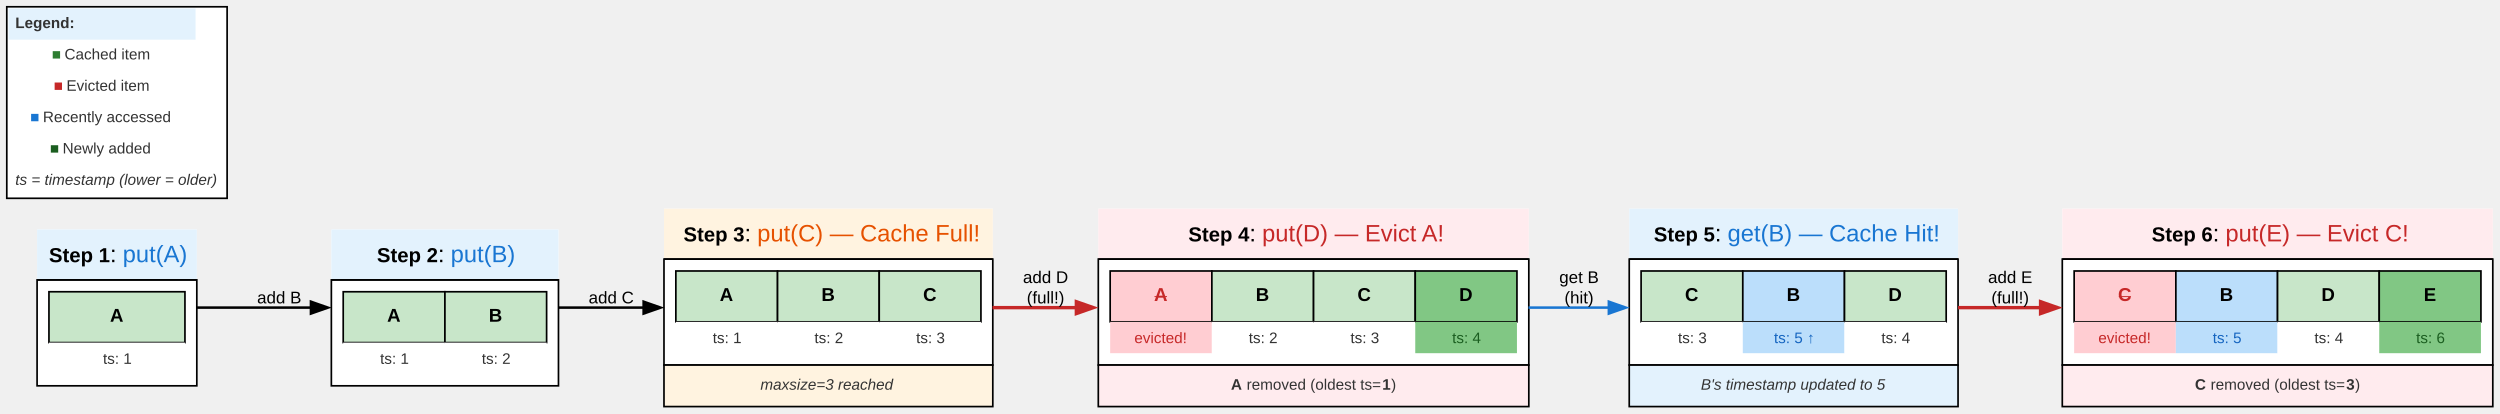
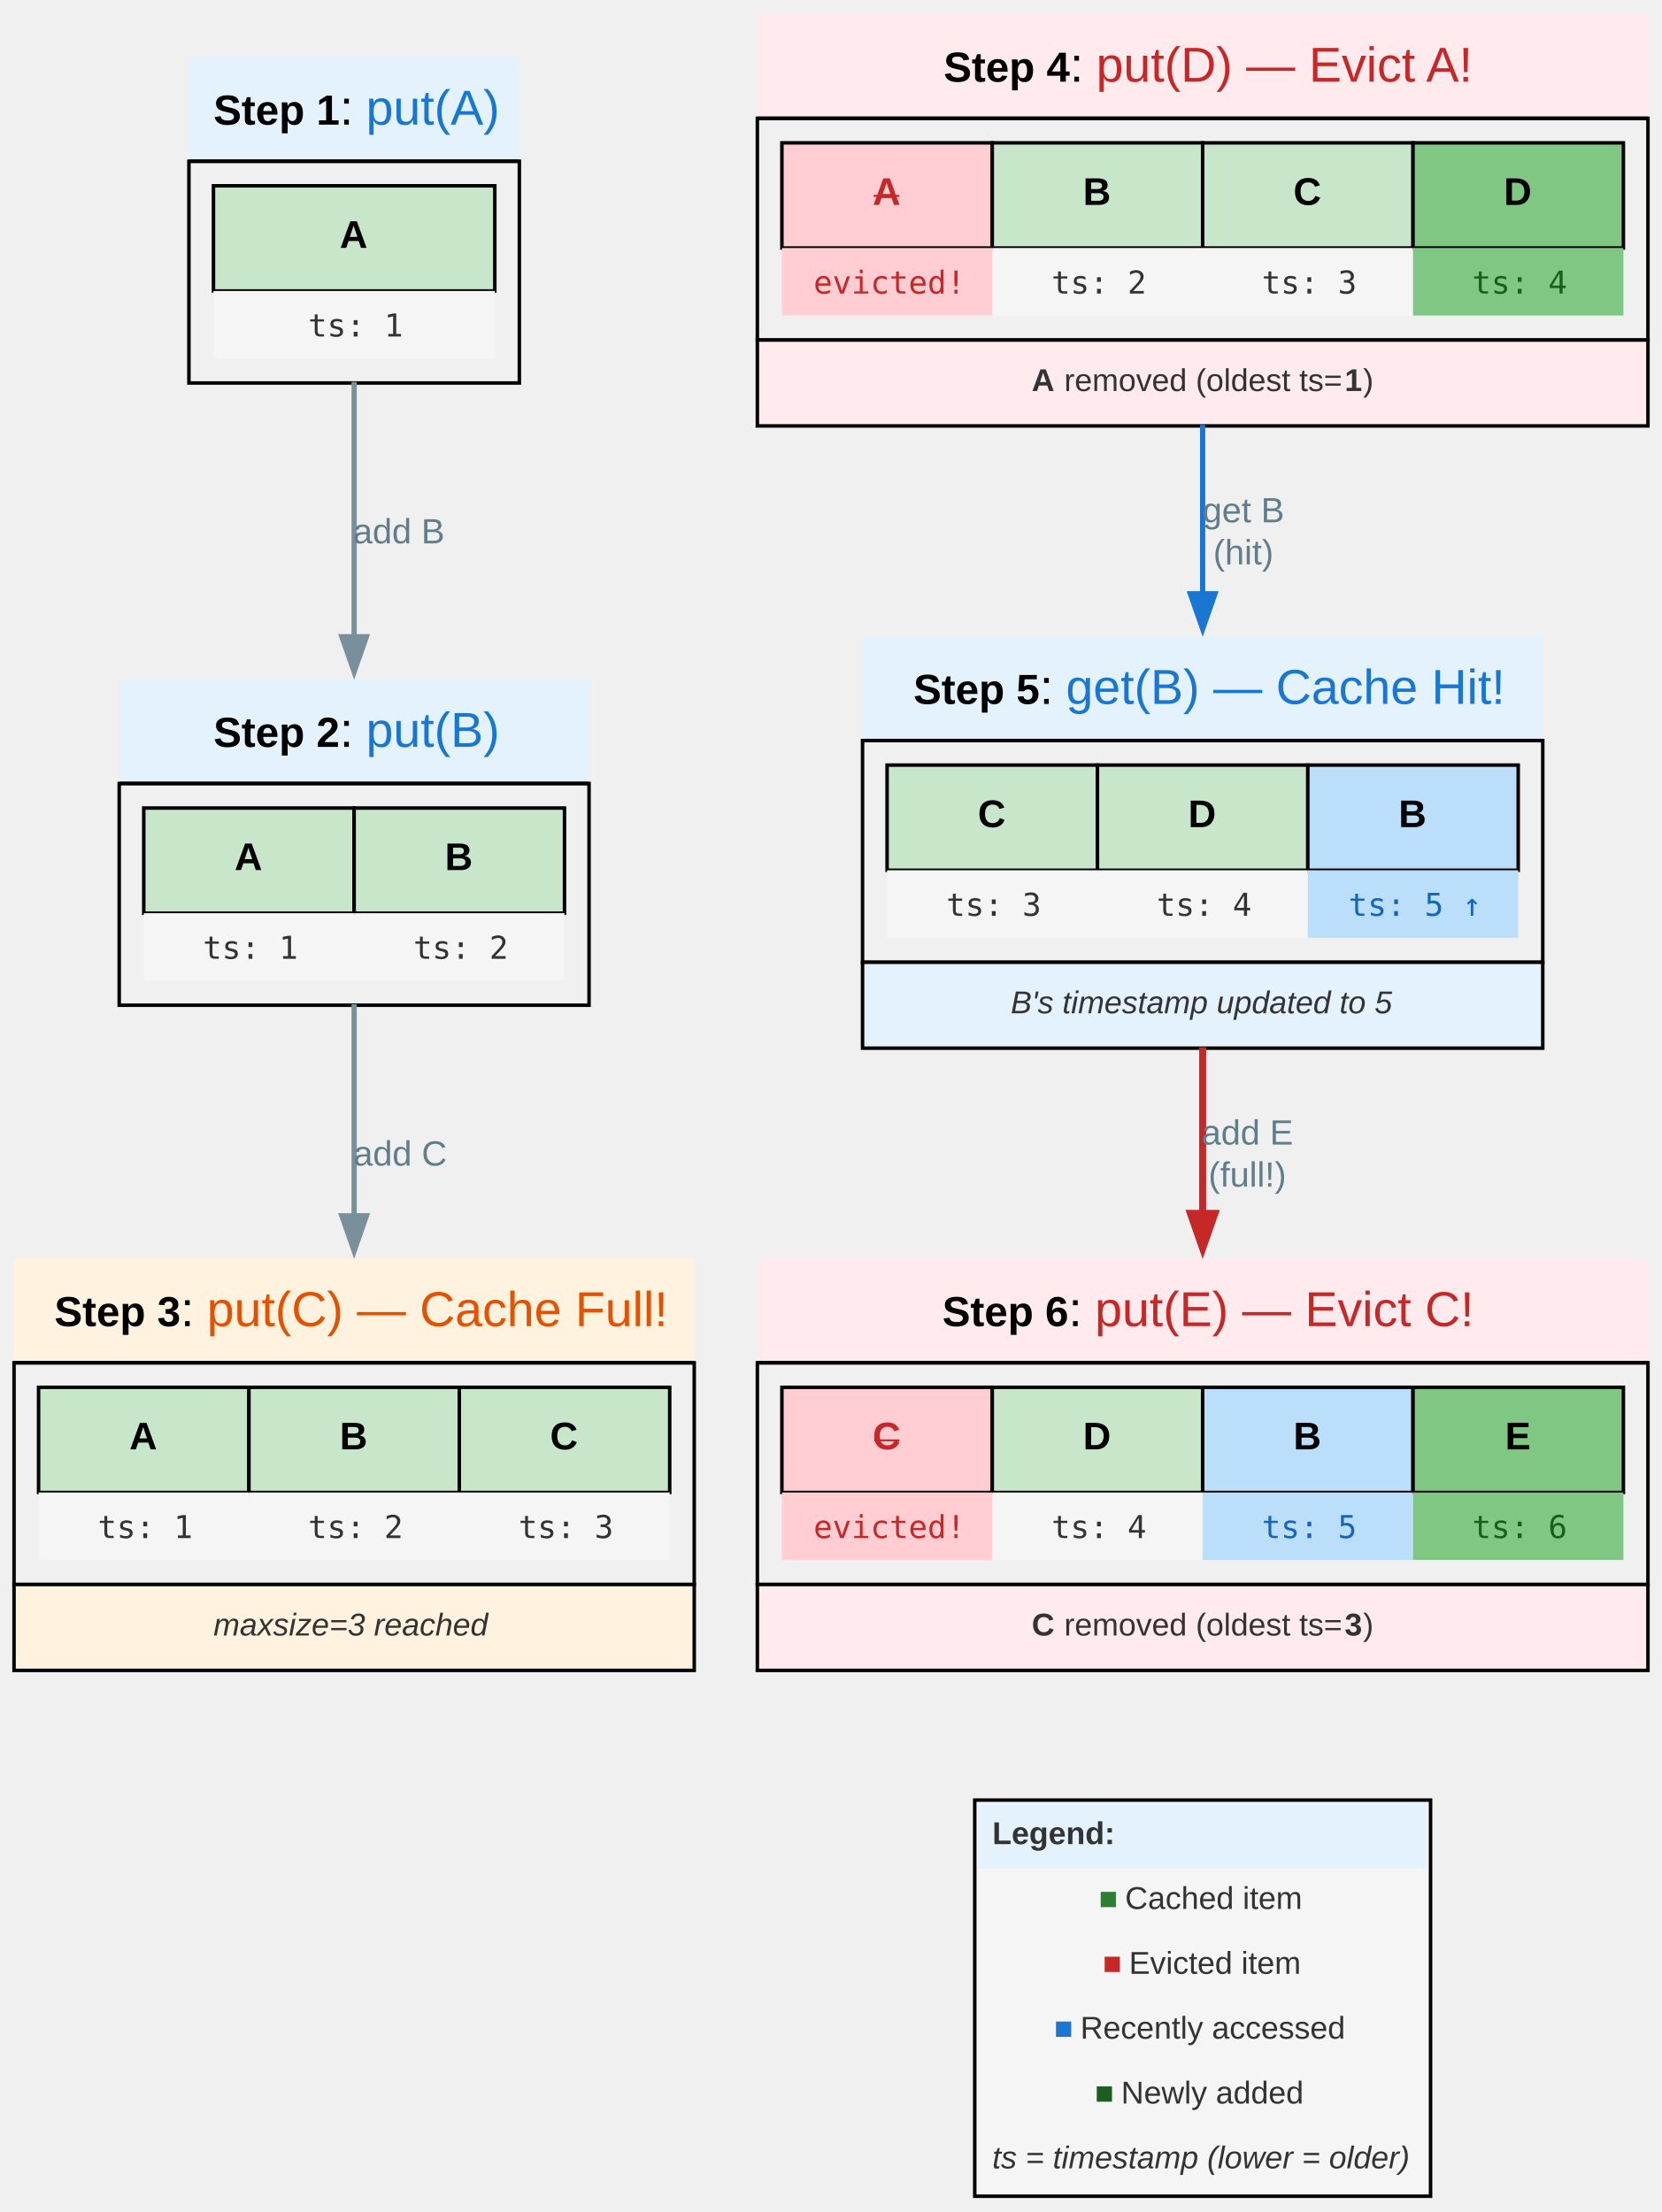
- <svg xmlns="http://www.w3.org/2000/svg" width="1475pt" height="244pt" viewBox="0.00 0.00 1475.00 244.00">
-   <g id="graph0" class="graph" transform="scale(1 1) rotate(0) translate(4 239.88)">
+ <svg xmlns="http://www.w3.org/2000/svg" width="474pt" height="631pt" viewBox="0.00 0.00 474.00 631.00">
+   <g id="graph0" class="graph" transform="scale(1 1) rotate(0) translate(4 626.5)">
    <g id="node1" class="node">
-       <polygon fill="white" stroke="none" points="17.88,-12.25 17.88,-104.5 112.12,-104.5 112.12,-12.25 17.88,-12.25" />
-       <polygon fill="#e3f2fd" stroke="none" points="17.88,-74.75 17.88,-104.5 112.12,-104.5 112.12,-74.75 17.88,-74.75" />
-       <polyline fill="none" stroke="black" points="17.88,-74.75 112.12,-74.75" />
-       <text xml:space="preserve" text-anchor="start" x="24.88" y="-85.2" font-family="Arial, Helvetica, sans-serif" font-weight="bold" font-size="12.00">Step 1</text>
-       <text xml:space="preserve" text-anchor="start" x="60.88" y="-85.2" font-family="Arial, Helvetica, sans-serif" font-size="14.00">: </text>
-       <text xml:space="preserve" text-anchor="start" x="68.38" y="-85.2" font-family="Arial, Helvetica, sans-serif" font-size="14.00" fill="#1976d2">put(A)</text>
-       <polygon fill="none" stroke="black" points="17.88,-12.25 17.88,-74.75 112.12,-74.75 112.12,-12.25 17.88,-12.25" />
-       <polygon fill="white" stroke="none" points="24.88,-19.25 24.88,-67.75 105.12,-67.75 105.12,-19.25 24.88,-19.25" />
-       <polygon fill="#c8e6c9" stroke="none" points="24.88,-37.75 24.88,-67.75 105.12,-67.75 105.12,-37.75 24.88,-37.75" />
-       <polygon fill="none" stroke="black" points="24.88,-37.75 24.88,-67.75 105.12,-67.75 105.12,-37.75 24.88,-37.75" />
-       <text xml:space="preserve" text-anchor="start" x="60.88" y="-50.05" font-family="Arial, Helvetica, sans-serif" font-weight="bold" font-size="11.00">A</text>
-       <polygon fill="white" stroke="none" points="24.88,-19.25 24.88,-37.75 105.12,-37.75 105.12,-19.25 24.88,-19.25" />
-       <text xml:space="preserve" text-anchor="start" x="56.75" y="-25.2" font-family="Arial, Helvetica, sans-serif" font-size="9.00" fill="#333333">ts: 1</text>
+       <polygon fill="#e3f2fd" stroke="none" points="49.88,-580.5 49.88,-610.25 144.12,-610.25 144.12,-580.5 49.88,-580.5" />
+       <polyline fill="none" stroke="black" points="49.88,-580.5 144.12,-580.5" />
+       <text xml:space="preserve" text-anchor="start" x="56.88" y="-590.95" font-family="Arial, Helvetica, sans-serif" font-weight="bold" font-size="12.00">Step 1</text>
+       <text xml:space="preserve" text-anchor="start" x="92.88" y="-590.95" font-family="Arial, Helvetica, sans-serif" font-size="14.00">: </text>
+       <text xml:space="preserve" text-anchor="start" x="100.38" y="-590.95" font-family="Arial, Helvetica, sans-serif" font-size="14.00" fill="#1976d2">put(A)</text>
+       <polygon fill="none" stroke="black" points="49.88,-517.25 49.88,-580.5 144.12,-580.5 144.12,-517.25 49.88,-517.25" />
+       <polygon fill="#c8e6c9" stroke="none" points="56.88,-543.5 56.88,-573.5 137.12,-573.5 137.12,-543.5 56.88,-543.5" />
+       <polygon fill="none" stroke="black" points="56.88,-543.5 56.88,-573.5 137.12,-573.5 137.12,-543.5 56.88,-543.5" />
+       <text xml:space="preserve" text-anchor="start" x="92.88" y="-555.8" font-family="Arial, Helvetica, sans-serif" font-weight="bold" font-size="11.00">A</text>
+       <polygon fill="#f5f5f5" stroke="none" points="56.88,-524.25 56.88,-543.5 137.12,-543.5 137.12,-524.25 56.88,-524.25" />
+       <text xml:space="preserve" text-anchor="start" x="83.88" y="-530.5" font-family="monospace" font-size="9.00" fill="#333333">ts: 1</text>
    </g>
    <g id="node2" class="node">
-       <polygon fill="white" stroke="none" points="191.5,-12.25 191.5,-104.5 325.5,-104.5 325.5,-12.25 191.5,-12.25" />
-       <polygon fill="#e3f2fd" stroke="none" points="191.5,-74.75 191.5,-104.5 325.5,-104.5 325.5,-74.75 191.5,-74.75" />
-       <polyline fill="none" stroke="black" points="191.5,-74.75 325.5,-74.75" />
-       <text xml:space="preserve" text-anchor="start" x="218.38" y="-85.2" font-family="Arial, Helvetica, sans-serif" font-weight="bold" font-size="12.00">Step 2</text>
-       <text xml:space="preserve" text-anchor="start" x="254.38" y="-85.2" font-family="Arial, Helvetica, sans-serif" font-size="14.00">: </text>
-       <text xml:space="preserve" text-anchor="start" x="261.88" y="-85.2" font-family="Arial, Helvetica, sans-serif" font-size="14.00" fill="#1976d2">put(B)</text>
-       <polygon fill="none" stroke="black" points="191.5,-12.25 191.5,-74.75 325.5,-74.75 325.5,-12.25 191.5,-12.25" />
-       <polygon fill="white" stroke="none" points="198.5,-19.25 198.5,-67.75 318.5,-67.75 318.5,-19.25 198.5,-19.25" />
-       <polygon fill="#c8e6c9" stroke="none" points="198.5,-37.75 198.5,-67.75 258.5,-67.75 258.5,-37.75 198.5,-37.75" />
-       <polygon fill="none" stroke="black" points="198.5,-37.75 198.5,-67.75 258.5,-67.75 258.5,-37.75 198.5,-37.75" />
-       <text xml:space="preserve" text-anchor="start" x="224.38" y="-50.05" font-family="Arial, Helvetica, sans-serif" font-weight="bold" font-size="11.00">A</text>
-       <polygon fill="#c8e6c9" stroke="none" points="258.5,-37.75 258.5,-67.75 318.5,-67.75 318.5,-37.75 258.5,-37.75" />
-       <polygon fill="none" stroke="black" points="258.5,-37.75 258.5,-67.75 318.5,-67.75 318.5,-37.75 258.5,-37.75" />
-       <text xml:space="preserve" text-anchor="start" x="284.38" y="-50.05" font-family="Arial, Helvetica, sans-serif" font-weight="bold" font-size="11.00">B</text>
-       <polygon fill="white" stroke="none" points="198.5,-19.25 198.5,-37.75 258.5,-37.75 258.5,-19.25 198.5,-19.25" />
-       <text xml:space="preserve" text-anchor="start" x="220.25" y="-25.2" font-family="Arial, Helvetica, sans-serif" font-size="9.00" fill="#333333">ts: 1</text>
-       <polygon fill="white" stroke="none" points="258.5,-19.25 258.5,-37.75 318.5,-37.75 318.5,-19.25 258.5,-19.25" />
-       <text xml:space="preserve" text-anchor="start" x="280.25" y="-25.2" font-family="Arial, Helvetica, sans-serif" font-size="9.00" fill="#333333">ts: 2</text>
+       <polygon fill="#e3f2fd" stroke="none" points="30,-403 30,-432.75 164,-432.75 164,-403 30,-403" />
+       <polyline fill="none" stroke="black" points="30,-403 164,-403" />
+       <text xml:space="preserve" text-anchor="start" x="56.88" y="-413.45" font-family="Arial, Helvetica, sans-serif" font-weight="bold" font-size="12.00">Step 2</text>
+       <text xml:space="preserve" text-anchor="start" x="92.88" y="-413.45" font-family="Arial, Helvetica, sans-serif" font-size="14.00">: </text>
+       <text xml:space="preserve" text-anchor="start" x="100.38" y="-413.45" font-family="Arial, Helvetica, sans-serif" font-size="14.00" fill="#1976d2">put(B)</text>
+       <polygon fill="none" stroke="black" points="30,-339.75 30,-403 164,-403 164,-339.75 30,-339.75" />
+       <polygon fill="#c8e6c9" stroke="none" points="37,-366 37,-396 97,-396 97,-366 37,-366" />
+       <polygon fill="none" stroke="black" points="37,-366 37,-396 97,-396 97,-366 37,-366" />
+       <text xml:space="preserve" text-anchor="start" x="62.88" y="-378.3" font-family="Arial, Helvetica, sans-serif" font-weight="bold" font-size="11.00">A</text>
+       <polygon fill="#c8e6c9" stroke="none" points="97,-366 97,-396 157,-396 157,-366 97,-366" />
+       <polygon fill="none" stroke="black" points="97,-366 97,-396 157,-396 157,-366 97,-366" />
+       <text xml:space="preserve" text-anchor="start" x="122.88" y="-378.3" font-family="Arial, Helvetica, sans-serif" font-weight="bold" font-size="11.00">B</text>
+       <polygon fill="#f5f5f5" stroke="none" points="37,-346.75 37,-366 97,-366 97,-346.75 37,-346.75" />
+       <text xml:space="preserve" text-anchor="start" x="53.88" y="-353" font-family="monospace" font-size="9.00" fill="#333333">ts: 1</text>
+       <polygon fill="#f5f5f5" stroke="none" points="97,-346.75 97,-366 157,-366 157,-346.75 97,-346.75" />
+       <text xml:space="preserve" text-anchor="start" x="113.88" y="-353" font-family="monospace" font-size="9.00" fill="#333333">ts: 2</text>
    </g>
    <g id="edge1" class="edge">
-       <path fill="none" stroke="black" stroke-width="1.5" d="M111.87,-58.38C132.13,-58.38 156.52,-58.38 179.5,-58.38" />
-       <polygon fill="black" stroke="black" stroke-width="1.5" points="179.45,-61.88 189.45,-58.38 179.45,-54.88 179.45,-61.88" />
-       <text xml:space="preserve" text-anchor="middle" x="160.75" y="-60.88" font-family="Arial, Helvetica, sans-serif" font-size="10.00">add B</text>
+       <path fill="none" stroke="#78909c" stroke-width="1.5" d="M97,-517.55C97,-495.33 97,-468.29 97,-444.62" />
+       <polygon fill="#78909c" stroke="#78909c" stroke-width="1.5" points="100.5,-444.87 97,-434.87 93.5,-444.87 100.5,-444.87" />
+       <text xml:space="preserve" text-anchor="middle" x="109.75" y="-471.5" font-family="Arial, Helvetica, sans-serif" font-size="10.00" fill="#607d8b">add B</text>
    </g>
    <g id="node3" class="node">
-       <polygon fill="white" stroke="none" points="387.75,0 387.75,-116.75 581.75,-116.75 581.75,0 387.75,0" />
-       <polygon fill="#fff3e0" stroke="none" points="387.75,-87 387.75,-116.75 581.75,-116.75 581.75,-87 387.75,-87" />
-       <polyline fill="none" stroke="black" points="387.75,-87 581.75,-87" />
-       <text xml:space="preserve" text-anchor="start" x="399.25" y="-97.45" font-family="Arial, Helvetica, sans-serif" font-weight="bold" font-size="12.00">Step 3</text>
-       <text xml:space="preserve" text-anchor="start" x="435.25" y="-97.45" font-family="Arial, Helvetica, sans-serif" font-size="14.00">: </text>
-       <text xml:space="preserve" text-anchor="start" x="442.75" y="-97.45" font-family="Arial, Helvetica, sans-serif" font-size="14.00" fill="#e65100">put(C) — Cache Full!</text>
-       <polygon fill="none" stroke="black" points="387.75,-24.5 387.75,-87 581.75,-87 581.75,-24.5 387.75,-24.5" />
-       <polygon fill="white" stroke="none" points="394.75,-31.5 394.75,-80 574.75,-80 574.75,-31.5 394.75,-31.5" />
-       <polygon fill="#c8e6c9" stroke="none" points="394.75,-50 394.75,-80 454.75,-80 454.75,-50 394.75,-50" />
-       <polygon fill="none" stroke="black" points="394.75,-50 394.75,-80 454.75,-80 454.75,-50 394.75,-50" />
-       <text xml:space="preserve" text-anchor="start" x="420.62" y="-62.3" font-family="Arial, Helvetica, sans-serif" font-weight="bold" font-size="11.00">A</text>
-       <polygon fill="#c8e6c9" stroke="none" points="454.75,-50 454.75,-80 514.75,-80 514.75,-50 454.75,-50" />
-       <polygon fill="none" stroke="black" points="454.75,-50 454.75,-80 514.75,-80 514.75,-50 454.75,-50" />
-       <text xml:space="preserve" text-anchor="start" x="480.62" y="-62.3" font-family="Arial, Helvetica, sans-serif" font-weight="bold" font-size="11.00">B</text>
-       <polygon fill="#c8e6c9" stroke="none" points="514.75,-50 514.75,-80 574.75,-80 574.75,-50 514.75,-50" />
-       <polygon fill="none" stroke="black" points="514.75,-50 514.75,-80 574.75,-80 574.75,-50 514.75,-50" />
-       <text xml:space="preserve" text-anchor="start" x="540.62" y="-62.3" font-family="Arial, Helvetica, sans-serif" font-weight="bold" font-size="11.00">C</text>
-       <polygon fill="white" stroke="none" points="394.75,-31.5 394.75,-50 454.75,-50 454.75,-31.5 394.75,-31.5" />
-       <text xml:space="preserve" text-anchor="start" x="416.5" y="-37.45" font-family="Arial, Helvetica, sans-serif" font-size="9.00" fill="#333333">ts: 1</text>
-       <polygon fill="white" stroke="none" points="454.75,-31.5 454.75,-50 514.75,-50 514.75,-31.5 454.75,-31.5" />
-       <text xml:space="preserve" text-anchor="start" x="476.5" y="-37.45" font-family="Arial, Helvetica, sans-serif" font-size="9.00" fill="#333333">ts: 2</text>
-       <polygon fill="white" stroke="none" points="514.75,-31.5 514.75,-50 574.75,-50 574.75,-31.5 514.75,-31.5" />
-       <text xml:space="preserve" text-anchor="start" x="536.5" y="-37.45" font-family="Arial, Helvetica, sans-serif" font-size="9.00" fill="#333333">ts: 3</text>
-       <polygon fill="#fff3e0" stroke="none" points="387.75,0 387.75,-24.5 581.75,-24.5 581.75,0 387.75,0" />
-       <polygon fill="none" stroke="black" points="387.75,0 387.75,-24.5 581.75,-24.5 581.75,0 387.75,0" />
-       <text xml:space="preserve" text-anchor="start" x="444.62" y="-9.95" font-family="Arial, Helvetica, sans-serif" font-style="italic" font-size="9.00" fill="#333333">maxsize=3 reached</text>
+       <polygon fill="#fff3e0" stroke="none" points="0,-237.75 0,-267.5 194,-267.5 194,-237.75 0,-237.75" />
+       <polyline fill="none" stroke="black" points="0,-237.75 194,-237.75" />
+       <text xml:space="preserve" text-anchor="start" x="11.5" y="-248.2" font-family="Arial, Helvetica, sans-serif" font-weight="bold" font-size="12.00">Step 3</text>
+       <text xml:space="preserve" text-anchor="start" x="47.5" y="-248.2" font-family="Arial, Helvetica, sans-serif" font-size="14.00">: </text>
+       <text xml:space="preserve" text-anchor="start" x="55" y="-248.2" font-family="Arial, Helvetica, sans-serif" font-size="14.00" fill="#e65100">put(C) — Cache Full!</text>
+       <polygon fill="none" stroke="black" points="0,-174.5 0,-237.75 194,-237.75 194,-174.5 0,-174.5" />
+       <polygon fill="#c8e6c9" stroke="none" points="7,-200.75 7,-230.75 67,-230.75 67,-200.75 7,-200.75" />
+       <polygon fill="none" stroke="black" points="7,-200.75 7,-230.75 67,-230.75 67,-200.75 7,-200.75" />
+       <text xml:space="preserve" text-anchor="start" x="32.88" y="-213.05" font-family="Arial, Helvetica, sans-serif" font-weight="bold" font-size="11.00">A</text>
+       <polygon fill="#c8e6c9" stroke="none" points="67,-200.75 67,-230.75 127,-230.75 127,-200.75 67,-200.75" />
+       <polygon fill="none" stroke="black" points="67,-200.75 67,-230.75 127,-230.75 127,-200.75 67,-200.75" />
+       <text xml:space="preserve" text-anchor="start" x="92.88" y="-213.05" font-family="Arial, Helvetica, sans-serif" font-weight="bold" font-size="11.00">B</text>
+       <polygon fill="#c8e6c9" stroke="none" points="127,-200.75 127,-230.75 187,-230.75 187,-200.75 127,-200.75" />
+       <polygon fill="none" stroke="black" points="127,-200.75 127,-230.75 187,-230.75 187,-200.75 127,-200.75" />
+       <text xml:space="preserve" text-anchor="start" x="152.88" y="-213.05" font-family="Arial, Helvetica, sans-serif" font-weight="bold" font-size="11.00">C</text>
+       <polygon fill="#f5f5f5" stroke="none" points="7,-181.5 7,-200.75 67,-200.75 67,-181.5 7,-181.5" />
+       <text xml:space="preserve" text-anchor="start" x="23.88" y="-187.75" font-family="monospace" font-size="9.00" fill="#333333">ts: 1</text>
+       <polygon fill="#f5f5f5" stroke="none" points="67,-181.5 67,-200.75 127,-200.75 127,-181.5 67,-181.5" />
+       <text xml:space="preserve" text-anchor="start" x="83.88" y="-187.75" font-family="monospace" font-size="9.00" fill="#333333">ts: 2</text>
+       <polygon fill="#f5f5f5" stroke="none" points="127,-181.5 127,-200.75 187,-200.75 187,-181.5 127,-181.5" />
+       <text xml:space="preserve" text-anchor="start" x="143.88" y="-187.75" font-family="monospace" font-size="9.00" fill="#333333">ts: 3</text>
+       <polygon fill="#fff3e0" stroke="none" points="0,-150 0,-174.5 194,-174.5 194,-150 0,-150" />
+       <polygon fill="none" stroke="black" points="0,-150 0,-174.5 194,-174.5 194,-150 0,-150" />
+       <text xml:space="preserve" text-anchor="start" x="56.88" y="-159.95" font-family="Arial, Helvetica, sans-serif" font-style="italic" font-size="9.00" fill="#333333">maxsize=3 reached</text>
    </g>
    <g id="edge2" class="edge">
-       <path fill="none" stroke="black" stroke-width="1.5" d="M325.27,-58.38C341.15,-58.38 358.54,-58.38 375.8,-58.38" />
-       <polygon fill="black" stroke="black" stroke-width="1.5" points="375.74,-61.88 385.74,-58.38 375.74,-54.88 375.74,-61.88" />
-       <text xml:space="preserve" text-anchor="middle" x="356.62" y="-60.88" font-family="Arial, Helvetica, sans-serif" font-size="10.00">add C</text>
+       <path fill="none" stroke="#78909c" stroke-width="1.5" d="M97,-340.05C97,-321.63 97,-299.91 97,-279.54" />
+       <polygon fill="#78909c" stroke="#78909c" stroke-width="1.5" points="100.5,-279.67 97,-269.67 93.5,-279.67 100.5,-279.67" />
+       <text xml:space="preserve" text-anchor="middle" x="110.12" y="-294" font-family="Arial, Helvetica, sans-serif" font-size="10.00" fill="#607d8b">add C</text>
    </g>
    <g id="node4" class="node">
-       <polygon fill="white" stroke="none" points="644,0 644,-116.75 898,-116.75 898,0 644,0" />
-       <polygon fill="#ffebee" stroke="none" points="644,-87 644,-116.75 898,-116.75 898,-87 644,-87" />
-       <polyline fill="none" stroke="black" points="644,-87 898,-87" />
-       <text xml:space="preserve" text-anchor="start" x="697.12" y="-97.45" font-family="Arial, Helvetica, sans-serif" font-weight="bold" font-size="12.00">Step 4</text>
-       <text xml:space="preserve" text-anchor="start" x="733.12" y="-97.45" font-family="Arial, Helvetica, sans-serif" font-size="14.00">: </text>
-       <text xml:space="preserve" text-anchor="start" x="740.62" y="-97.45" font-family="Arial, Helvetica, sans-serif" font-size="14.00" fill="#c62828">put(D) — Evict A!</text>
-       <polygon fill="none" stroke="black" points="644,-24.5 644,-87 898,-87 898,-24.5 644,-24.5" />
-       <polygon fill="white" stroke="none" points="651,-31.5 651,-80 891,-80 891,-31.5 651,-31.5" />
-       <polygon fill="#ffcdd2" stroke="none" points="651,-50 651,-80 711,-80 711,-50 651,-50" />
-       <polygon fill="none" stroke="black" points="651,-50 651,-80 711,-80 711,-50 651,-50" />
-       <text xml:space="preserve" text-anchor="start" x="676.88" y="-62.3" font-family="Arial, Helvetica, sans-serif" font-weight="bold" text-decoration="line-through" font-size="11.00" fill="#c62828">A</text>
-       <polygon fill="#c8e6c9" stroke="none" points="711,-50 711,-80 771,-80 771,-50 711,-50" />
-       <polygon fill="none" stroke="black" points="711,-50 711,-80 771,-80 771,-50 711,-50" />
-       <text xml:space="preserve" text-anchor="start" x="736.88" y="-62.3" font-family="Arial, Helvetica, sans-serif" font-weight="bold" font-size="11.00">B</text>
-       <polygon fill="#c8e6c9" stroke="none" points="771,-50 771,-80 831,-80 831,-50 771,-50" />
-       <polygon fill="none" stroke="black" points="771,-50 771,-80 831,-80 831,-50 771,-50" />
-       <text xml:space="preserve" text-anchor="start" x="796.88" y="-62.3" font-family="Arial, Helvetica, sans-serif" font-weight="bold" font-size="11.00">C</text>
-       <polygon fill="#81c784" stroke="none" points="831,-50 831,-80 891,-80 891,-50 831,-50" />
-       <polygon fill="none" stroke="black" points="831,-50 831,-80 891,-80 891,-50 831,-50" />
-       <text xml:space="preserve" text-anchor="start" x="856.88" y="-62.3" font-family="Arial, Helvetica, sans-serif" font-weight="bold" font-size="11.00">D</text>
-       <polygon fill="#ffcdd2" stroke="none" points="651,-31.5 651,-50 711,-50 711,-31.5 651,-31.5" />
-       <text xml:space="preserve" text-anchor="start" x="665.25" y="-37.45" font-family="Arial, Helvetica, sans-serif" font-size="9.00" fill="#c62828">evicted!</text>
-       <polygon fill="white" stroke="none" points="711,-31.5 711,-50 771,-50 771,-31.5 711,-31.5" />
-       <text xml:space="preserve" text-anchor="start" x="732.75" y="-37.45" font-family="Arial, Helvetica, sans-serif" font-size="9.00" fill="#333333">ts: 2</text>
-       <polygon fill="white" stroke="none" points="771,-31.5 771,-50 831,-50 831,-31.5 771,-31.5" />
-       <text xml:space="preserve" text-anchor="start" x="792.75" y="-37.45" font-family="Arial, Helvetica, sans-serif" font-size="9.00" fill="#333333">ts: 3</text>
-       <polygon fill="#81c784" stroke="none" points="831,-31.5 831,-50 891,-50 891,-31.5 831,-31.5" />
-       <text xml:space="preserve" text-anchor="start" x="852.75" y="-37.45" font-family="Arial, Helvetica, sans-serif" font-size="9.00" fill="#1b5e20">ts: 4</text>
-       <polygon fill="#ffebee" stroke="none" points="644,0 644,-24.5 898,-24.5 898,0 644,0" />
-       <polygon fill="none" stroke="black" points="644,0 644,-24.5 898,-24.5 898,0 644,0" />
-       <text xml:space="preserve" text-anchor="start" x="722.25" y="-9.95" font-family="Arial, Helvetica, sans-serif" font-weight="bold" font-size="9.00" fill="#333333">A</text>
-       <text xml:space="preserve" text-anchor="start" x="729" y="-9.95" font-family="Arial, Helvetica, sans-serif" font-size="9.00" fill="#333333"> removed (oldest ts=</text>
-       <text xml:space="preserve" text-anchor="start" x="811.5" y="-9.95" font-family="Arial, Helvetica, sans-serif" font-weight="bold" font-size="9.00" fill="#333333">1</text>
-       <text xml:space="preserve" text-anchor="start" x="816.75" y="-9.95" font-family="Arial, Helvetica, sans-serif" font-size="9.00" fill="#333333">)</text>
-     </g>
-     <g id="edge3" class="edge">
-       <path fill="none" stroke="#c62828" stroke-width="2" d="M581.59,-58.38C597.58,-58.38 614.45,-58.38 631.25,-58.38" />
-       <polygon fill="#c62828" stroke="#c62828" stroke-width="2" points="631.05,-61.88 641.05,-58.38 631.05,-54.88 631.05,-61.88" />
-       <text xml:space="preserve" text-anchor="middle" x="612.88" y="-72.88" font-family="Arial, Helvetica, sans-serif" font-size="10.00">add D</text>
-       <text xml:space="preserve" text-anchor="middle" x="612.88" y="-60.88" font-family="Arial, Helvetica, sans-serif" font-size="10.00">(full!)</text>
+       <polygon fill="#ffebee" stroke="none" points="212,-592.75 212,-622.5 466,-622.5 466,-592.75 212,-592.75" />
+       <polyline fill="none" stroke="black" points="212,-592.75 466,-592.75" />
+       <text xml:space="preserve" text-anchor="start" x="265.12" y="-603.2" font-family="Arial, Helvetica, sans-serif" font-weight="bold" font-size="12.00">Step 4</text>
+       <text xml:space="preserve" text-anchor="start" x="301.12" y="-603.2" font-family="Arial, Helvetica, sans-serif" font-size="14.00">: </text>
+       <text xml:space="preserve" text-anchor="start" x="308.62" y="-603.2" font-family="Arial, Helvetica, sans-serif" font-size="14.00" fill="#c62828">put(D) — Evict A!</text>
+       <polygon fill="none" stroke="black" points="212,-529.5 212,-592.75 466,-592.75 466,-529.5 212,-529.5" />
+       <polygon fill="#ffcdd2" stroke="none" points="219,-555.75 219,-585.75 279,-585.75 279,-555.75 219,-555.75" />
+       <polygon fill="none" stroke="black" points="219,-555.75 219,-585.75 279,-585.75 279,-555.75 219,-555.75" />
+       <text xml:space="preserve" text-anchor="start" x="244.88" y="-568.05" font-family="Arial, Helvetica, sans-serif" font-weight="bold" text-decoration="line-through" font-size="11.00" fill="#c62828">A</text>
+       <polygon fill="#c8e6c9" stroke="none" points="279,-555.75 279,-585.75 339,-585.75 339,-555.75 279,-555.75" />
+       <polygon fill="none" stroke="black" points="279,-555.75 279,-585.75 339,-585.75 339,-555.75 279,-555.75" />
+       <text xml:space="preserve" text-anchor="start" x="304.88" y="-568.05" font-family="Arial, Helvetica, sans-serif" font-weight="bold" font-size="11.00">B</text>
+       <polygon fill="#c8e6c9" stroke="none" points="339,-555.75 339,-585.75 399,-585.75 399,-555.75 339,-555.75" />
+       <polygon fill="none" stroke="black" points="339,-555.75 339,-585.75 399,-585.75 399,-555.75 339,-555.75" />
+       <text xml:space="preserve" text-anchor="start" x="364.88" y="-568.05" font-family="Arial, Helvetica, sans-serif" font-weight="bold" font-size="11.00">C</text>
+       <polygon fill="#81c784" stroke="none" points="399,-555.75 399,-585.75 459,-585.75 459,-555.75 399,-555.75" />
+       <polygon fill="none" stroke="black" points="399,-555.75 399,-585.75 459,-585.75 459,-555.75 399,-555.75" />
+       <text xml:space="preserve" text-anchor="start" x="424.88" y="-568.05" font-family="Arial, Helvetica, sans-serif" font-weight="bold" font-size="11.00">D</text>
+       <polygon fill="#ffcdd2" stroke="none" points="219,-536.5 219,-555.75 279,-555.75 279,-536.5 219,-536.5" />
+       <text xml:space="preserve" text-anchor="start" x="228" y="-542.75" font-family="monospace" font-size="9.00" fill="#c62828">evicted!</text>
+       <polygon fill="#f5f5f5" stroke="none" points="279,-536.5 279,-555.75 339,-555.75 339,-536.5 279,-536.5" />
+       <text xml:space="preserve" text-anchor="start" x="295.88" y="-542.75" font-family="monospace" font-size="9.00" fill="#333333">ts: 2</text>
+       <polygon fill="#f5f5f5" stroke="none" points="339,-536.5 339,-555.75 399,-555.75 399,-536.5 339,-536.5" />
+       <text xml:space="preserve" text-anchor="start" x="355.88" y="-542.75" font-family="monospace" font-size="9.00" fill="#333333">ts: 3</text>
+       <polygon fill="#81c784" stroke="none" points="399,-536.5 399,-555.75 459,-555.75 459,-536.5 399,-536.5" />
+       <text xml:space="preserve" text-anchor="start" x="415.88" y="-542.75" font-family="monospace" font-size="9.00" fill="#1b5e20">ts: 4</text>
+       <polygon fill="#ffebee" stroke="none" points="212,-505 212,-529.5 466,-529.5 466,-505 212,-505" />
+       <polygon fill="none" stroke="black" points="212,-505 212,-529.5 466,-529.5 466,-505 212,-505" />
+       <text xml:space="preserve" text-anchor="start" x="290.25" y="-514.95" font-family="Arial, Helvetica, sans-serif" font-weight="bold" font-size="9.00" fill="#333333">A</text>
+       <text xml:space="preserve" text-anchor="start" x="297" y="-514.95" font-family="Arial, Helvetica, sans-serif" font-size="9.00" fill="#333333"> removed (oldest ts=</text>
+       <text xml:space="preserve" text-anchor="start" x="379.5" y="-514.95" font-family="Arial, Helvetica, sans-serif" font-weight="bold" font-size="9.00" fill="#333333">1</text>
+       <text xml:space="preserve" text-anchor="start" x="384.75" y="-514.95" font-family="Arial, Helvetica, sans-serif" font-size="9.00" fill="#333333">)</text>
    </g>
    <g id="node5" class="node">
-       <polygon fill="white" stroke="none" points="957.25,0 957.25,-116.75 1151.25,-116.75 1151.25,0 957.25,0" />
-       <polygon fill="#e3f2fd" stroke="none" points="957.25,-87 957.25,-116.75 1151.25,-116.75 1151.25,-87 957.25,-87" />
-       <polyline fill="none" stroke="black" points="957.25,-87 1151.25,-87" />
-       <text xml:space="preserve" text-anchor="start" x="971.75" y="-97.45" font-family="Arial, Helvetica, sans-serif" font-weight="bold" font-size="12.00">Step 5</text>
-       <text xml:space="preserve" text-anchor="start" x="1007.75" y="-97.45" font-family="Arial, Helvetica, sans-serif" font-size="14.00">: </text>
-       <text xml:space="preserve" text-anchor="start" x="1015.25" y="-97.45" font-family="Arial, Helvetica, sans-serif" font-size="14.00" fill="#1976d2">get(B) — Cache Hit!</text>
-       <polygon fill="none" stroke="black" points="957.25,-24.5 957.25,-87 1151.25,-87 1151.25,-24.5 957.25,-24.5" />
-       <polygon fill="white" stroke="none" points="964.25,-31.5 964.25,-80 1144.25,-80 1144.25,-31.5 964.25,-31.5" />
-       <polygon fill="#c8e6c9" stroke="none" points="964.25,-50 964.25,-80 1024.25,-80 1024.25,-50 964.25,-50" />
-       <polygon fill="none" stroke="black" points="964.25,-50 964.25,-80 1024.25,-80 1024.25,-50 964.25,-50" />
-       <text xml:space="preserve" text-anchor="start" x="990.12" y="-62.3" font-family="Arial, Helvetica, sans-serif" font-weight="bold" font-size="11.00">C</text>
-       <polygon fill="#bbdefb" stroke="none" points="1024.25,-50 1024.25,-80 1084.25,-80 1084.25,-50 1024.25,-50" />
-       <polygon fill="none" stroke="black" points="1024.25,-50 1024.25,-80 1084.25,-80 1084.25,-50 1024.25,-50" />
-       <text xml:space="preserve" text-anchor="start" x="1050.12" y="-62.3" font-family="Arial, Helvetica, sans-serif" font-weight="bold" font-size="11.00">B</text>
-       <polygon fill="#c8e6c9" stroke="none" points="1084.25,-50 1084.25,-80 1144.25,-80 1144.25,-50 1084.25,-50" />
-       <polygon fill="none" stroke="black" points="1084.25,-50 1084.25,-80 1144.25,-80 1144.25,-50 1084.25,-50" />
-       <text xml:space="preserve" text-anchor="start" x="1110.12" y="-62.3" font-family="Arial, Helvetica, sans-serif" font-weight="bold" font-size="11.00">D</text>
-       <polygon fill="white" stroke="none" points="964.25,-31.5 964.25,-50 1024.25,-50 1024.25,-31.5 964.25,-31.5" />
-       <text xml:space="preserve" text-anchor="start" x="986" y="-37.45" font-family="Arial, Helvetica, sans-serif" font-size="9.00" fill="#333333">ts: 3</text>
-       <polygon fill="#bbdefb" stroke="none" points="1024.25,-31.5 1024.25,-50 1084.25,-50 1084.25,-31.5 1024.25,-31.5" />
-       <text xml:space="preserve" text-anchor="start" x="1042.62" y="-37.45" font-family="Arial, Helvetica, sans-serif" font-size="9.00" fill="#1565c0">ts: 5 ↑</text>
-       <polygon fill="white" stroke="none" points="1084.25,-31.5 1084.25,-50 1144.25,-50 1144.25,-31.5 1084.25,-31.5" />
-       <text xml:space="preserve" text-anchor="start" x="1106" y="-37.45" font-family="Arial, Helvetica, sans-serif" font-size="9.00" fill="#333333">ts: 4</text>
-       <polygon fill="#e3f2fd" stroke="none" points="957.25,0 957.25,-24.5 1151.25,-24.5 1151.25,0 957.25,0" />
-       <polygon fill="none" stroke="black" points="957.25,0 957.25,-24.5 1151.25,-24.5 1151.25,0 957.25,0" />
-       <text xml:space="preserve" text-anchor="start" x="999.5" y="-9.95" font-family="Arial, Helvetica, sans-serif" font-style="italic" font-size="9.00" fill="#333333">B's timestamp updated to 5</text>
+       <polygon fill="#e3f2fd" stroke="none" points="242,-415.25 242,-445 436,-445 436,-415.25 242,-415.25" />
+       <polyline fill="none" stroke="black" points="242,-415.25 436,-415.25" />
+       <text xml:space="preserve" text-anchor="start" x="256.5" y="-425.7" font-family="Arial, Helvetica, sans-serif" font-weight="bold" font-size="12.00">Step 5</text>
+       <text xml:space="preserve" text-anchor="start" x="292.5" y="-425.7" font-family="Arial, Helvetica, sans-serif" font-size="14.00">: </text>
+       <text xml:space="preserve" text-anchor="start" x="300" y="-425.7" font-family="Arial, Helvetica, sans-serif" font-size="14.00" fill="#1976d2">get(B) — Cache Hit!</text>
+       <polygon fill="none" stroke="black" points="242,-352 242,-415.25 436,-415.25 436,-352 242,-352" />
+       <polygon fill="#c8e6c9" stroke="none" points="249,-378.25 249,-408.25 309,-408.25 309,-378.25 249,-378.25" />
+       <polygon fill="none" stroke="black" points="249,-378.25 249,-408.25 309,-408.25 309,-378.25 249,-378.25" />
+       <text xml:space="preserve" text-anchor="start" x="274.88" y="-390.55" font-family="Arial, Helvetica, sans-serif" font-weight="bold" font-size="11.00">C</text>
+       <polygon fill="#c8e6c9" stroke="none" points="309,-378.25 309,-408.25 369,-408.25 369,-378.25 309,-378.25" />
+       <polygon fill="none" stroke="black" points="309,-378.25 309,-408.25 369,-408.25 369,-378.25 309,-378.25" />
+       <text xml:space="preserve" text-anchor="start" x="334.88" y="-390.55" font-family="Arial, Helvetica, sans-serif" font-weight="bold" font-size="11.00">D</text>
+       <polygon fill="#bbdefb" stroke="none" points="369,-378.25 369,-408.25 429,-408.25 429,-378.25 369,-378.25" />
+       <polygon fill="none" stroke="black" points="369,-378.25 369,-408.25 429,-408.25 429,-378.25 369,-378.25" />
+       <text xml:space="preserve" text-anchor="start" x="394.88" y="-390.55" font-family="Arial, Helvetica, sans-serif" font-weight="bold" font-size="11.00">B</text>
+       <polygon fill="#f5f5f5" stroke="none" points="249,-359 249,-378.25 309,-378.25 309,-359 249,-359" />
+       <text xml:space="preserve" text-anchor="start" x="265.88" y="-365.25" font-family="monospace" font-size="9.00" fill="#333333">ts: 3</text>
+       <polygon fill="#f5f5f5" stroke="none" points="309,-359 309,-378.25 369,-378.25 369,-359 309,-359" />
+       <text xml:space="preserve" text-anchor="start" x="325.88" y="-365.25" font-family="monospace" font-size="9.00" fill="#333333">ts: 4</text>
+       <polygon fill="#bbdefb" stroke="none" points="369,-359 369,-378.25 429,-378.25 429,-359 369,-359" />
+       <text xml:space="preserve" text-anchor="start" x="380.62" y="-365.25" font-family="monospace" font-size="9.00" fill="#1565c0">ts: 5 ↑</text>
+       <polygon fill="#e3f2fd" stroke="none" points="242,-327.5 242,-352 436,-352 436,-327.5 242,-327.5" />
+       <polygon fill="none" stroke="black" points="242,-327.5 242,-352 436,-352 436,-327.5 242,-327.5" />
+       <text xml:space="preserve" text-anchor="start" x="284.25" y="-337.45" font-family="Arial, Helvetica, sans-serif" font-style="italic" font-size="9.00" fill="#333333">B's timestamp updated to 5</text>
    </g>
    <g id="edge4" class="edge">
-       <path fill="none" stroke="#1976d2" stroke-width="1.5" d="M897.82,-58.38C913.79,-58.38 930.01,-58.38 945.66,-58.38" />
-       <polygon fill="#1976d2" stroke="#1976d2" stroke-width="1.5" points="945.22,-61.88 955.22,-58.38 945.22,-54.88 945.22,-61.88" />
-       <text xml:space="preserve" text-anchor="middle" x="927.62" y="-72.88" font-family="Arial, Helvetica, sans-serif" font-size="10.00">get B</text>
-       <text xml:space="preserve" text-anchor="middle" x="927.62" y="-60.88" font-family="Arial, Helvetica, sans-serif" font-size="10.00">(hit)</text>
+       <path fill="none" stroke="#1976d2" stroke-width="1.5" d="M339,-505.28C339,-489.83 339,-472.95 339,-456.91" />
+       <polygon fill="#1976d2" stroke="#1976d2" stroke-width="1.5" points="342.5,-457.11 339,-447.11 335.5,-457.11 342.5,-457.11" />
+       <text xml:space="preserve" text-anchor="middle" x="350.62" y="-477.5" font-family="Arial, Helvetica, sans-serif" font-size="10.00" fill="#607d8b">get B</text>
+       <text xml:space="preserve" text-anchor="middle" x="350.62" y="-465.5" font-family="Arial, Helvetica, sans-serif" font-size="10.00" fill="#607d8b">(hit)</text>
    </g>
    <g id="node6" class="node">
-       <polygon fill="white" stroke="none" points="1212.75,0 1212.75,-116.75 1466.75,-116.75 1466.75,0 1212.75,0" />
-       <polygon fill="#ffebee" stroke="none" points="1212.75,-87 1212.75,-116.75 1466.75,-116.75 1466.75,-87 1212.75,-87" />
-       <polyline fill="none" stroke="black" points="1212.75,-87 1466.75,-87" />
-       <text xml:space="preserve" text-anchor="start" x="1265.5" y="-97.45" font-family="Arial, Helvetica, sans-serif" font-weight="bold" font-size="12.00">Step 6</text>
-       <text xml:space="preserve" text-anchor="start" x="1301.5" y="-97.45" font-family="Arial, Helvetica, sans-serif" font-size="14.00">: </text>
-       <text xml:space="preserve" text-anchor="start" x="1309" y="-97.45" font-family="Arial, Helvetica, sans-serif" font-size="14.00" fill="#c62828">put(E) — Evict C!</text>
-       <polygon fill="none" stroke="black" points="1212.75,-24.5 1212.75,-87 1466.75,-87 1466.75,-24.5 1212.75,-24.5" />
-       <polygon fill="white" stroke="none" points="1219.75,-31.5 1219.75,-80 1459.75,-80 1459.75,-31.5 1219.75,-31.5" />
-       <polygon fill="#ffcdd2" stroke="none" points="1219.75,-50 1219.75,-80 1279.75,-80 1279.75,-50 1219.75,-50" />
-       <polygon fill="none" stroke="black" points="1219.75,-50 1219.75,-80 1279.75,-80 1279.75,-50 1219.75,-50" />
-       <text xml:space="preserve" text-anchor="start" x="1245.62" y="-62.3" font-family="Arial, Helvetica, sans-serif" font-weight="bold" text-decoration="line-through" font-size="11.00" fill="#c62828">C</text>
-       <polygon fill="#bbdefb" stroke="none" points="1279.75,-50 1279.75,-80 1339.75,-80 1339.75,-50 1279.75,-50" />
-       <polygon fill="none" stroke="black" points="1279.75,-50 1279.75,-80 1339.75,-80 1339.75,-50 1279.75,-50" />
-       <text xml:space="preserve" text-anchor="start" x="1305.62" y="-62.3" font-family="Arial, Helvetica, sans-serif" font-weight="bold" font-size="11.00">B</text>
-       <polygon fill="#c8e6c9" stroke="none" points="1339.75,-50 1339.75,-80 1399.75,-80 1399.75,-50 1339.75,-50" />
-       <polygon fill="none" stroke="black" points="1339.75,-50 1339.75,-80 1399.75,-80 1399.75,-50 1339.75,-50" />
-       <text xml:space="preserve" text-anchor="start" x="1365.62" y="-62.3" font-family="Arial, Helvetica, sans-serif" font-weight="bold" font-size="11.00">D</text>
-       <polygon fill="#81c784" stroke="none" points="1399.75,-50 1399.75,-80 1459.75,-80 1459.75,-50 1399.75,-50" />
-       <polygon fill="none" stroke="black" points="1399.75,-50 1399.75,-80 1459.75,-80 1459.75,-50 1399.75,-50" />
-       <text xml:space="preserve" text-anchor="start" x="1426" y="-62.3" font-family="Arial, Helvetica, sans-serif" font-weight="bold" font-size="11.00">E</text>
-       <polygon fill="#ffcdd2" stroke="none" points="1219.75,-31.5 1219.75,-50 1279.75,-50 1279.75,-31.5 1219.75,-31.5" />
-       <text xml:space="preserve" text-anchor="start" x="1234" y="-37.45" font-family="Arial, Helvetica, sans-serif" font-size="9.00" fill="#c62828">evicted!</text>
-       <polygon fill="#bbdefb" stroke="none" points="1279.75,-31.5 1279.75,-50 1339.75,-50 1339.75,-31.5 1279.75,-31.5" />
-       <text xml:space="preserve" text-anchor="start" x="1301.5" y="-37.45" font-family="Arial, Helvetica, sans-serif" font-size="9.00" fill="#1565c0">ts: 5</text>
-       <polygon fill="white" stroke="none" points="1339.75,-31.5 1339.75,-50 1399.75,-50 1399.75,-31.5 1339.75,-31.5" />
-       <text xml:space="preserve" text-anchor="start" x="1361.5" y="-37.45" font-family="Arial, Helvetica, sans-serif" font-size="9.00" fill="#333333">ts: 4</text>
-       <polygon fill="#81c784" stroke="none" points="1399.75,-31.5 1399.75,-50 1459.75,-50 1459.75,-31.5 1399.75,-31.5" />
-       <text xml:space="preserve" text-anchor="start" x="1421.5" y="-37.45" font-family="Arial, Helvetica, sans-serif" font-size="9.00" fill="#1b5e20">ts: 6</text>
-       <polygon fill="#ffebee" stroke="none" points="1212.75,0 1212.75,-24.5 1466.75,-24.5 1466.75,0 1212.75,0" />
-       <polygon fill="none" stroke="black" points="1212.75,0 1212.75,-24.5 1466.75,-24.5 1466.75,0 1212.75,0" />
-       <text xml:space="preserve" text-anchor="start" x="1291" y="-9.95" font-family="Arial, Helvetica, sans-serif" font-weight="bold" font-size="9.00" fill="#333333">C</text>
-       <text xml:space="preserve" text-anchor="start" x="1297.75" y="-9.95" font-family="Arial, Helvetica, sans-serif" font-size="9.00" fill="#333333"> removed (oldest ts=</text>
-       <text xml:space="preserve" text-anchor="start" x="1380.25" y="-9.95" font-family="Arial, Helvetica, sans-serif" font-weight="bold" font-size="9.00" fill="#333333">3</text>
-       <text xml:space="preserve" text-anchor="start" x="1385.5" y="-9.95" font-family="Arial, Helvetica, sans-serif" font-size="9.00" fill="#333333">)</text>
+       <polygon fill="#ffebee" stroke="none" points="212,-237.75 212,-267.5 466,-267.5 466,-237.75 212,-237.75" />
+       <polyline fill="none" stroke="black" points="212,-237.75 466,-237.75" />
+       <text xml:space="preserve" text-anchor="start" x="264.75" y="-248.2" font-family="Arial, Helvetica, sans-serif" font-weight="bold" font-size="12.00">Step 6</text>
+       <text xml:space="preserve" text-anchor="start" x="300.75" y="-248.2" font-family="Arial, Helvetica, sans-serif" font-size="14.00">: </text>
+       <text xml:space="preserve" text-anchor="start" x="308.25" y="-248.2" font-family="Arial, Helvetica, sans-serif" font-size="14.00" fill="#c62828">put(E) — Evict C!</text>
+       <polygon fill="none" stroke="black" points="212,-174.5 212,-237.75 466,-237.75 466,-174.5 212,-174.5" />
+       <polygon fill="#ffcdd2" stroke="none" points="219,-200.75 219,-230.75 279,-230.75 279,-200.75 219,-200.75" />
+       <polygon fill="none" stroke="black" points="219,-200.75 219,-230.75 279,-230.75 279,-200.75 219,-200.75" />
+       <text xml:space="preserve" text-anchor="start" x="244.88" y="-213.05" font-family="Arial, Helvetica, sans-serif" font-weight="bold" text-decoration="line-through" font-size="11.00" fill="#c62828">C</text>
+       <polygon fill="#c8e6c9" stroke="none" points="279,-200.75 279,-230.75 339,-230.75 339,-200.75 279,-200.75" />
+       <polygon fill="none" stroke="black" points="279,-200.75 279,-230.75 339,-230.75 339,-200.75 279,-200.75" />
+       <text xml:space="preserve" text-anchor="start" x="304.88" y="-213.05" font-family="Arial, Helvetica, sans-serif" font-weight="bold" font-size="11.00">D</text>
+       <polygon fill="#bbdefb" stroke="none" points="339,-200.75 339,-230.75 399,-230.75 399,-200.75 339,-200.75" />
+       <polygon fill="none" stroke="black" points="339,-200.75 339,-230.75 399,-230.75 399,-200.75 339,-200.75" />
+       <text xml:space="preserve" text-anchor="start" x="364.88" y="-213.05" font-family="Arial, Helvetica, sans-serif" font-weight="bold" font-size="11.00">B</text>
+       <polygon fill="#81c784" stroke="none" points="399,-200.75 399,-230.75 459,-230.75 459,-200.75 399,-200.75" />
+       <polygon fill="none" stroke="black" points="399,-200.75 399,-230.75 459,-230.75 459,-200.75 399,-200.75" />
+       <text xml:space="preserve" text-anchor="start" x="425.25" y="-213.05" font-family="Arial, Helvetica, sans-serif" font-weight="bold" font-size="11.00">E</text>
+       <polygon fill="#ffcdd2" stroke="none" points="219,-181.5 219,-200.75 279,-200.75 279,-181.5 219,-181.5" />
+       <text xml:space="preserve" text-anchor="start" x="228" y="-187.75" font-family="monospace" font-size="9.00" fill="#c62828">evicted!</text>
+       <polygon fill="#f5f5f5" stroke="none" points="279,-181.5 279,-200.75 339,-200.75 339,-181.5 279,-181.5" />
+       <text xml:space="preserve" text-anchor="start" x="295.88" y="-187.75" font-family="monospace" font-size="9.00" fill="#333333">ts: 4</text>
+       <polygon fill="#bbdefb" stroke="none" points="339,-181.5 339,-200.75 399,-200.75 399,-181.5 339,-181.5" />
+       <text xml:space="preserve" text-anchor="start" x="355.88" y="-187.75" font-family="monospace" font-size="9.00" fill="#1565c0">ts: 5</text>
+       <polygon fill="#81c784" stroke="none" points="399,-181.5 399,-200.75 459,-200.75 459,-181.5 399,-181.5" />
+       <text xml:space="preserve" text-anchor="start" x="415.88" y="-187.75" font-family="monospace" font-size="9.00" fill="#1b5e20">ts: 6</text>
+       <polygon fill="#ffebee" stroke="none" points="212,-150 212,-174.5 466,-174.5 466,-150 212,-150" />
+       <polygon fill="none" stroke="black" points="212,-150 212,-174.5 466,-174.5 466,-150 212,-150" />
+       <text xml:space="preserve" text-anchor="start" x="290.25" y="-159.95" font-family="Arial, Helvetica, sans-serif" font-weight="bold" font-size="9.00" fill="#333333">C</text>
+       <text xml:space="preserve" text-anchor="start" x="297" y="-159.95" font-family="Arial, Helvetica, sans-serif" font-size="9.00" fill="#333333"> removed (oldest ts=</text>
+       <text xml:space="preserve" text-anchor="start" x="379.5" y="-159.95" font-family="Arial, Helvetica, sans-serif" font-weight="bold" font-size="9.00" fill="#333333">3</text>
+       <text xml:space="preserve" text-anchor="start" x="384.75" y="-159.95" font-family="Arial, Helvetica, sans-serif" font-size="9.00" fill="#333333">)</text>
    </g>
    <g id="edge5" class="edge">
-       <path fill="none" stroke="#c62828" stroke-width="2" d="M1151.23,-58.38C1167.04,-58.38 1183.7,-58.38 1200.3,-58.38" />
-       <polygon fill="#c62828" stroke="#c62828" stroke-width="2" points="1199.94,-61.88 1209.94,-58.38 1199.94,-54.88 1199.94,-61.88" />
-       <text xml:space="preserve" text-anchor="middle" x="1182" y="-72.88" font-family="Arial, Helvetica, sans-serif" font-size="10.00">add E</text>
-       <text xml:space="preserve" text-anchor="middle" x="1182" y="-60.88" font-family="Arial, Helvetica, sans-serif" font-size="10.00">(full!)</text>
+       <path fill="none" stroke="#c62828" stroke-width="2" d="M339,-327.78C339,-312.63 339,-296.11 339,-280.35" />
+       <polygon fill="#c62828" stroke="#c62828" stroke-width="2" points="342.5,-280.37 339,-270.37 335.5,-280.37 342.5,-280.37" />
+       <text xml:space="preserve" text-anchor="middle" x="351.75" y="-300" font-family="Arial, Helvetica, sans-serif" font-size="10.00" fill="#607d8b">add E</text>
+       <text xml:space="preserve" text-anchor="middle" x="351.75" y="-288" font-family="Arial, Helvetica, sans-serif" font-size="10.00" fill="#607d8b">(full!)</text>
    </g>
    <g id="node7" class="node">
-       <polygon fill="white" stroke="none" points="0,-122.88 0,-235.88 130,-235.88 130,-122.88 0,-122.88" />
-       <polygon fill="#e3f2fd" stroke="none" points="1,-216.38 1,-234.88 111.38,-234.88 111.38,-216.38 1,-216.38" />
-       <text xml:space="preserve" text-anchor="start" x="5" y="-223.32" font-family="Arial, Helvetica, sans-serif" font-weight="bold" font-size="9.00" fill="#333333">Legend:</text>
-       <polygon fill="white" stroke="none" points="1,-197.88 1,-216.38 111.38,-216.38 111.38,-197.88 1,-197.88" />
-       <text xml:space="preserve" text-anchor="start" x="26.56" y="-204.82" font-family="Arial, Helvetica, sans-serif" font-size="9.00" fill="#2e7d32">■</text>
-       <text xml:space="preserve" text-anchor="start" x="31.81" y="-204.82" font-family="Arial, Helvetica, sans-serif" font-size="9.00"> </text>
-       <text xml:space="preserve" text-anchor="start" x="34.06" y="-204.82" font-family="Arial, Helvetica, sans-serif" font-size="9.00" fill="#333333">Cached item</text>
-       <polygon fill="white" stroke="none" points="1,-179.38 1,-197.88 111.38,-197.88 111.38,-179.38 1,-179.38" />
-       <text xml:space="preserve" text-anchor="start" x="27.69" y="-186.32" font-family="Arial, Helvetica, sans-serif" font-size="9.00" fill="#c62828">■</text>
-       <text xml:space="preserve" text-anchor="start" x="32.94" y="-186.32" font-family="Arial, Helvetica, sans-serif" font-size="9.00"> </text>
-       <text xml:space="preserve" text-anchor="start" x="35.19" y="-186.32" font-family="Arial, Helvetica, sans-serif" font-size="9.00" fill="#333333">Evicted item</text>
-       <polygon fill="white" stroke="none" points="1,-160.88 1,-179.38 111.38,-179.38 111.38,-160.88 1,-160.88" />
-       <text xml:space="preserve" text-anchor="start" x="13.81" y="-167.82" font-family="Arial, Helvetica, sans-serif" font-size="9.00" fill="#1976d2">■</text>
-       <text xml:space="preserve" text-anchor="start" x="19.06" y="-167.82" font-family="Arial, Helvetica, sans-serif" font-size="9.00"> </text>
-       <text xml:space="preserve" text-anchor="start" x="21.31" y="-167.82" font-family="Arial, Helvetica, sans-serif" font-size="9.00" fill="#333333">Recently accessed</text>
-       <polygon fill="white" stroke="none" points="1,-142.38 1,-160.88 111.38,-160.88 111.38,-142.38 1,-142.38" />
-       <text xml:space="preserve" text-anchor="start" x="25.44" y="-149.32" font-family="Arial, Helvetica, sans-serif" font-size="9.00" fill="#1b5e20">■</text>
-       <text xml:space="preserve" text-anchor="start" x="30.69" y="-149.32" font-family="Arial, Helvetica, sans-serif" font-size="9.00"> </text>
-       <text xml:space="preserve" text-anchor="start" x="32.94" y="-149.32" font-family="Arial, Helvetica, sans-serif" font-size="9.00" fill="#333333">Newly added</text>
-       <polygon fill="white" stroke="none" points="1,-123.88 1,-142.38 129,-142.38 129,-123.88 1,-123.88" />
-       <text xml:space="preserve" text-anchor="start" x="5" y="-130.82" font-family="Arial, Helvetica, sans-serif" font-style="italic" font-size="9.00" fill="#333333">ts = timestamp (lower = older)</text>
-       <polygon fill="none" stroke="black" points="0,-122.88 0,-235.88 130,-235.88 130,-122.88 0,-122.88" />
+       <polygon fill="#f5f5f5" stroke="none" points="274,0 274,-113 404,-113 404,0 274,0" />
+       <polygon fill="none" stroke="black" points="274,0 274,-113 404,-113 404,0 274,0" />
+       <polygon fill="#e3f2fd" stroke="none" points="275,-93.5 275,-112 403,-112 403,-93.5 275,-93.5" />
+       <text xml:space="preserve" text-anchor="start" x="279" y="-100.45" font-family="Arial, Helvetica, sans-serif" font-weight="bold" font-size="9.00" fill="#333333">Legend:</text>
+       <polygon fill="#f5f5f5" stroke="none" points="275,-75 275,-93.5 403,-93.5 403,-75 275,-75" />
+       <text xml:space="preserve" text-anchor="start" x="309.38" y="-81.95" font-family="Arial, Helvetica, sans-serif" font-size="9.00" fill="#2e7d32">■</text>
+       <text xml:space="preserve" text-anchor="start" x="314.62" y="-81.95" font-family="Arial, Helvetica, sans-serif" font-size="9.00"> </text>
+       <text xml:space="preserve" text-anchor="start" x="316.88" y="-81.95" font-family="Arial, Helvetica, sans-serif" font-size="9.00" fill="#333333">Cached item</text>
+       <polygon fill="#f5f5f5" stroke="none" points="275,-56.5 275,-75 403,-75 403,-56.5 275,-56.5" />
+       <text xml:space="preserve" text-anchor="start" x="310.5" y="-63.45" font-family="Arial, Helvetica, sans-serif" font-size="9.00" fill="#c62828">■</text>
+       <text xml:space="preserve" text-anchor="start" x="315.75" y="-63.45" font-family="Arial, Helvetica, sans-serif" font-size="9.00"> </text>
+       <text xml:space="preserve" text-anchor="start" x="318" y="-63.45" font-family="Arial, Helvetica, sans-serif" font-size="9.00" fill="#333333">Evicted item</text>
+       <polygon fill="#f5f5f5" stroke="none" points="275,-38 275,-56.5 403,-56.5 403,-38 275,-38" />
+       <text xml:space="preserve" text-anchor="start" x="296.62" y="-44.95" font-family="Arial, Helvetica, sans-serif" font-size="9.00" fill="#1976d2">■</text>
+       <text xml:space="preserve" text-anchor="start" x="301.88" y="-44.95" font-family="Arial, Helvetica, sans-serif" font-size="9.00"> </text>
+       <text xml:space="preserve" text-anchor="start" x="304.12" y="-44.95" font-family="Arial, Helvetica, sans-serif" font-size="9.00" fill="#333333">Recently accessed</text>
+       <polygon fill="#f5f5f5" stroke="none" points="275,-19.5 275,-38 403,-38 403,-19.5 275,-19.5" />
+       <text xml:space="preserve" text-anchor="start" x="308.25" y="-26.45" font-family="Arial, Helvetica, sans-serif" font-size="9.00" fill="#1b5e20">■</text>
+       <text xml:space="preserve" text-anchor="start" x="313.5" y="-26.45" font-family="Arial, Helvetica, sans-serif" font-size="9.00"> </text>
+       <text xml:space="preserve" text-anchor="start" x="315.75" y="-26.45" font-family="Arial, Helvetica, sans-serif" font-size="9.00" fill="#333333">Newly added</text>
+       <polygon fill="#f5f5f5" stroke="none" points="275,-1 275,-19.5 403,-19.5 403,-1 275,-1" />
+       <text xml:space="preserve" text-anchor="start" x="279" y="-7.95" font-family="Arial, Helvetica, sans-serif" font-style="italic" font-size="9.00" fill="#333333">ts = timestamp (lower = older)</text>
    </g>
  </g>
</svg>
